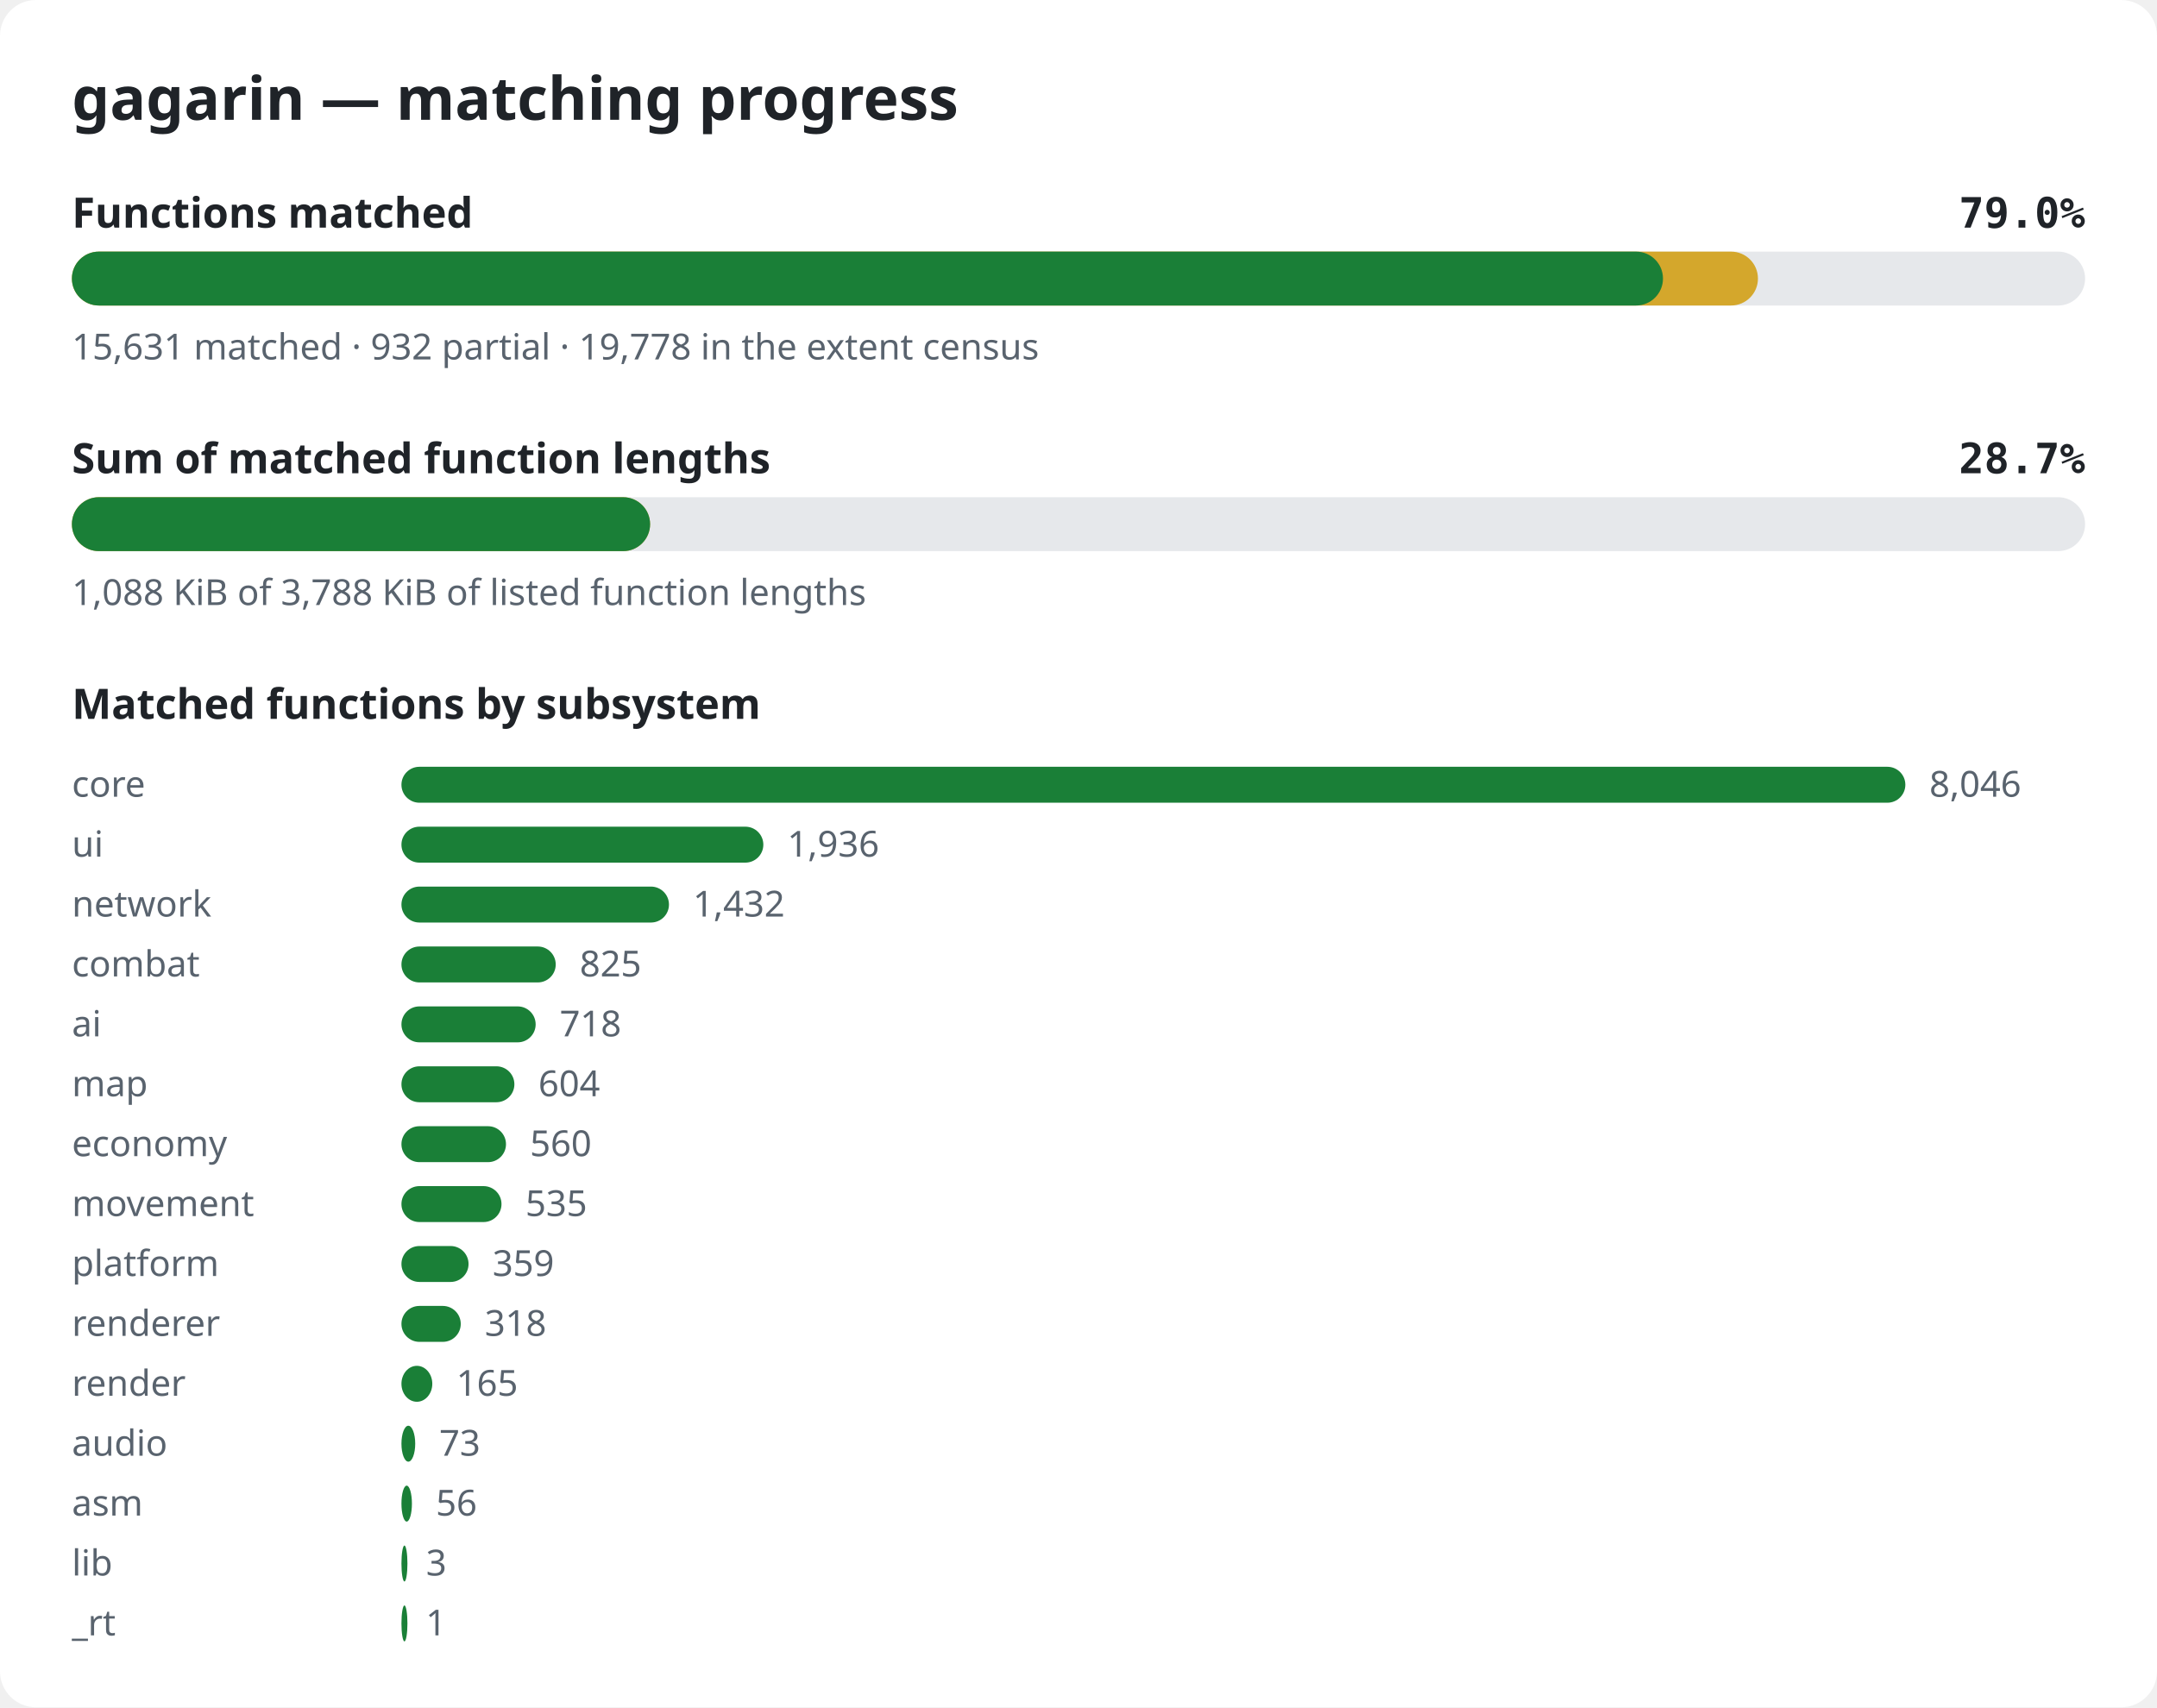
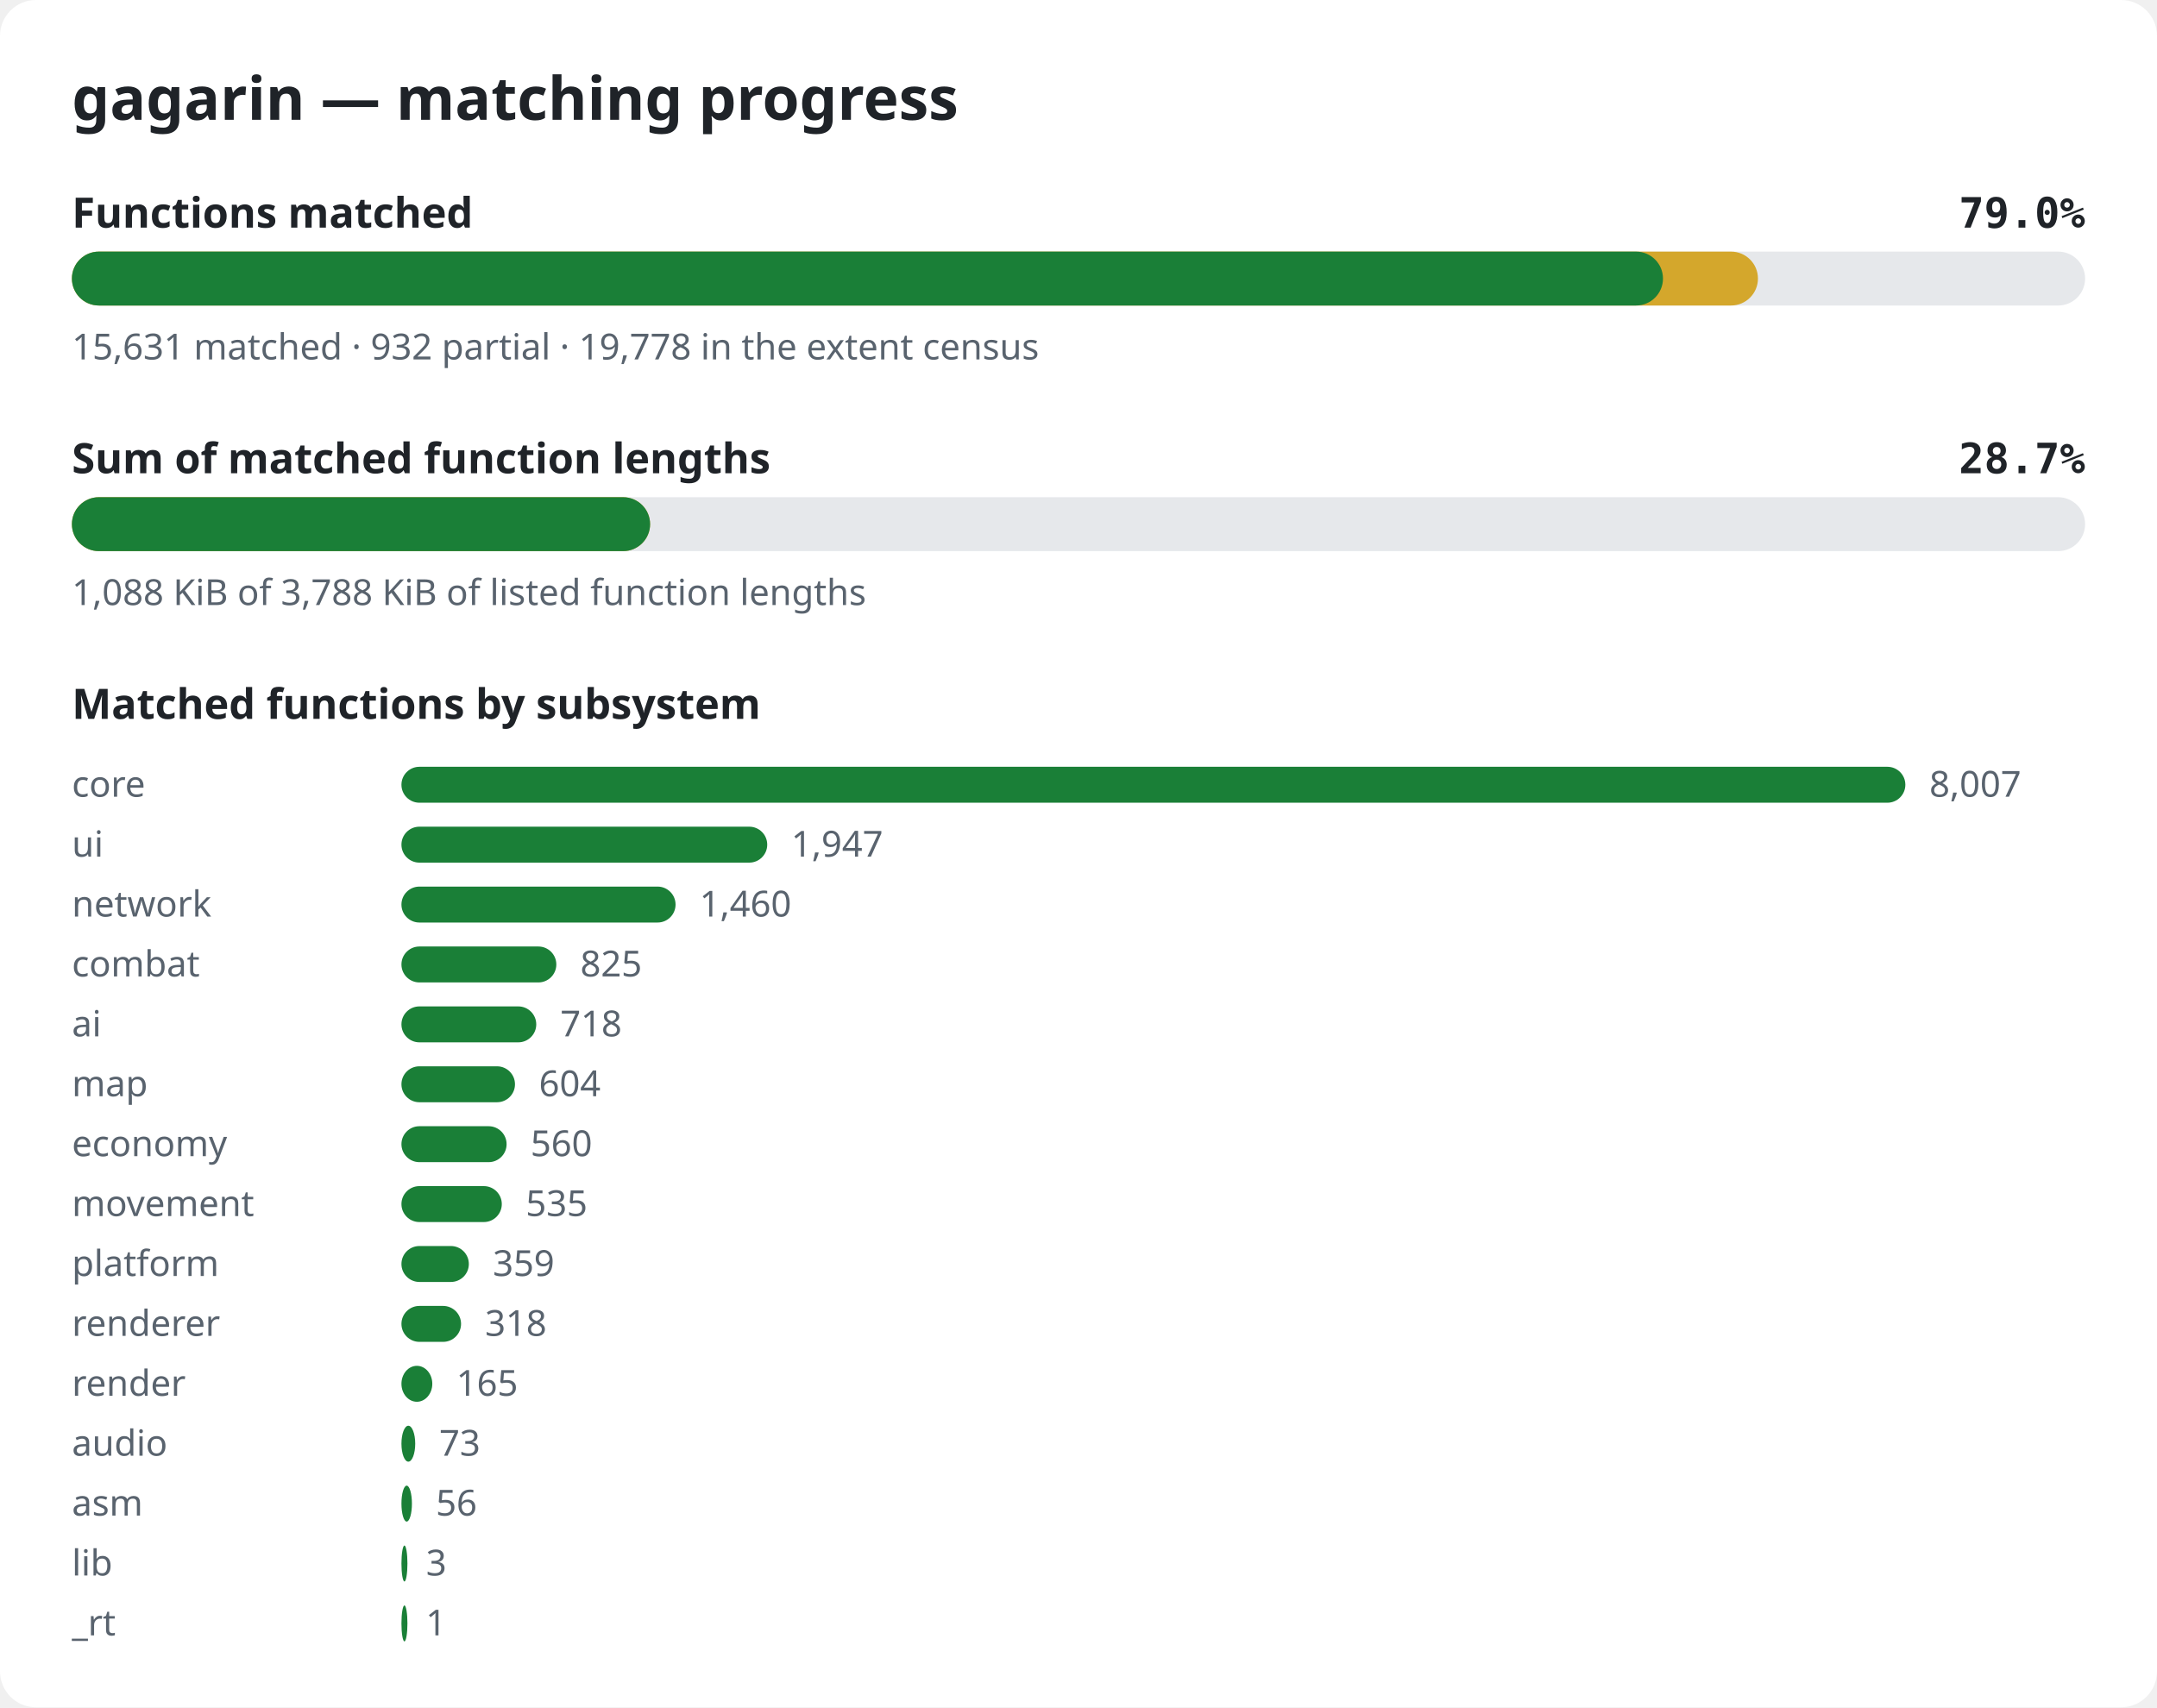
<svg xmlns="http://www.w3.org/2000/svg" width="720" height="570" viewBox="0 0 720 570" role="img" aria-label="gagarin matching progress">
  <style>.bg{fill:#ffffff}.title{font:600 20px sans-serif;fill:#1f2328}.label{font:600 14px sans-serif;fill:#1f2328}.pct{font:600 14px monospace;fill:#1f2328}.note{font:12px sans-serif;fill:#59636e}.track{fill:#e6e8eb}.done{fill:#1a7f37}.partial{fill:#d4a72c}@media (prefers-color-scheme: dark){.bg{fill:#0d1117}.title,.label,.pct{fill:#e6edf3}.note{fill:#9198a1}.track{fill:#262c36}.done{fill:#3fb950}.partial{fill:#d29922}}</style>
  <rect width="720" height="570" rx="12" class="bg" />
  <text x="24" y="40" class="title">gagarin — matching progress</text>
  <text x="24" y="76" class="label">Functions matched</text>
  <text x="696" y="76" class="pct" text-anchor="end">79.0%</text>
  <rect x="24" y="84" width="672" height="18" rx="9" class="track" />
  <rect x="24" y="84" width="562.8" height="18" rx="9" class="partial" />
  <rect x="24" y="84" width="531.1" height="18" rx="9" class="done" />
  <text x="24" y="120" class="note">15,631 matched · 932 partial · 19,778 in the extent census</text>
  <text x="24" y="158" class="label">Sum of matched function lengths</text>
  <text x="696" y="158" class="pct" text-anchor="end">28.7%</text>
  <rect x="24" y="166" width="672" height="18" rx="9" class="track" />
  <rect x="24" y="166" width="193.0" height="18" rx="9" class="partial" />
  <rect x="24" y="166" width="193.0" height="18" rx="9" class="done" />
  <text x="24" y="202" class="note">1,088 KiB of 3,788 KiB of listed function lengths</text>
  <text x="24" y="240" class="label">Matched functions by subsystem</text>
  <text x="24" y="266" class="note">core</text>
  <rect x="134" y="256" width="502.0" height="12" rx="6" class="done" />
-   <text x="644.0" y="266" class="note">8,046</text>
+   <text x="644.0" y="266" class="note">8,007</text>
  <text x="24" y="286" class="note">ui</text>
-   <rect x="134" y="276" width="120.8" height="12" rx="6" class="done" />
-   <text x="262.8" y="286" class="note">1,936</text>
+   <rect x="134" y="276" width="122.1" height="12" rx="6" class="done" />
+   <text x="264.1" y="286" class="note">1,947</text>
  <text x="24" y="306" class="note">network</text>
-   <rect x="134" y="296" width="89.3" height="12" rx="6" class="done" />
-   <text x="231.3" y="306" class="note">1,432</text>
+   <rect x="134" y="296" width="91.5" height="12" rx="6" class="done" />
+   <text x="233.5" y="306" class="note">1,460</text>
  <text x="24" y="326" class="note">combat</text>
-   <rect x="134" y="316" width="51.5" height="12" rx="6" class="done" />
-   <text x="193.5" y="326" class="note">825</text>
+   <rect x="134" y="316" width="51.7" height="12" rx="6" class="done" />
+   <text x="193.7" y="326" class="note">825</text>
  <text x="24" y="346" class="note">ai</text>
-   <rect x="134" y="336" width="44.8" height="12" rx="6" class="done" />
-   <text x="186.8" y="346" class="note">718</text>
+   <rect x="134" y="336" width="45.0" height="12" rx="6" class="done" />
+   <text x="187.0" y="346" class="note">718</text>
  <text x="24" y="366" class="note">map</text>
-   <rect x="134" y="356" width="37.7" height="12" rx="6" class="done" />
-   <text x="179.7" y="366" class="note">604</text>
+   <rect x="134" y="356" width="37.9" height="12" rx="6" class="done" />
+   <text x="179.9" y="366" class="note">604</text>
  <text x="24" y="386" class="note">economy</text>
-   <rect x="134" y="376" width="34.9" height="12" rx="6" class="done" />
-   <text x="176.9" y="386" class="note">560</text>
+   <rect x="134" y="376" width="35.1" height="12" rx="6" class="done" />
+   <text x="177.1" y="386" class="note">560</text>
  <text x="24" y="406" class="note">movement</text>
-   <rect x="134" y="396" width="33.4" height="12" rx="6" class="done" />
-   <text x="175.4" y="406" class="note">535</text>
+   <rect x="134" y="396" width="33.5" height="12" rx="6" class="done" />
+   <text x="175.5" y="406" class="note">535</text>
  <text x="24" y="426" class="note">platform</text>
-   <rect x="134" y="416" width="22.4" height="12" rx="6" class="done" />
-   <text x="164.4" y="426" class="note">359</text>
+   <rect x="134" y="416" width="22.5" height="12" rx="6" class="done" />
+   <text x="164.5" y="426" class="note">359</text>
  <text x="24" y="446" class="note">renderer</text>
-   <rect x="134" y="436" width="19.8" height="12" rx="6" class="done" />
-   <text x="161.8" y="446" class="note">318</text>
+   <rect x="134" y="436" width="19.9" height="12" rx="6" class="done" />
+   <text x="161.9" y="446" class="note">318</text>
  <text x="24" y="466" class="note">render</text>
  <rect x="134" y="456" width="10.3" height="12" rx="6" class="done" />
  <text x="152.3" y="466" class="note">165</text>
  <text x="24" y="486" class="note">audio</text>
  <rect x="134" y="476" width="4.6" height="12" rx="6" class="done" />
  <text x="146.6" y="486" class="note">73</text>
  <text x="24" y="506" class="note">asm</text>
  <rect x="134" y="496" width="3.5" height="12" rx="6" class="done" />
  <text x="145.5" y="506" class="note">56</text>
  <text x="24" y="526" class="note">lib</text>
  <rect x="134" y="516" width="2.0" height="12" rx="6" class="done" />
  <text x="142.2" y="526" class="note">3</text>
  <text x="24" y="546" class="note">_rt</text>
  <rect x="134" y="536" width="2.0" height="12" rx="6" class="done" />
  <text x="142.1" y="546" class="note">1</text>
</svg>
